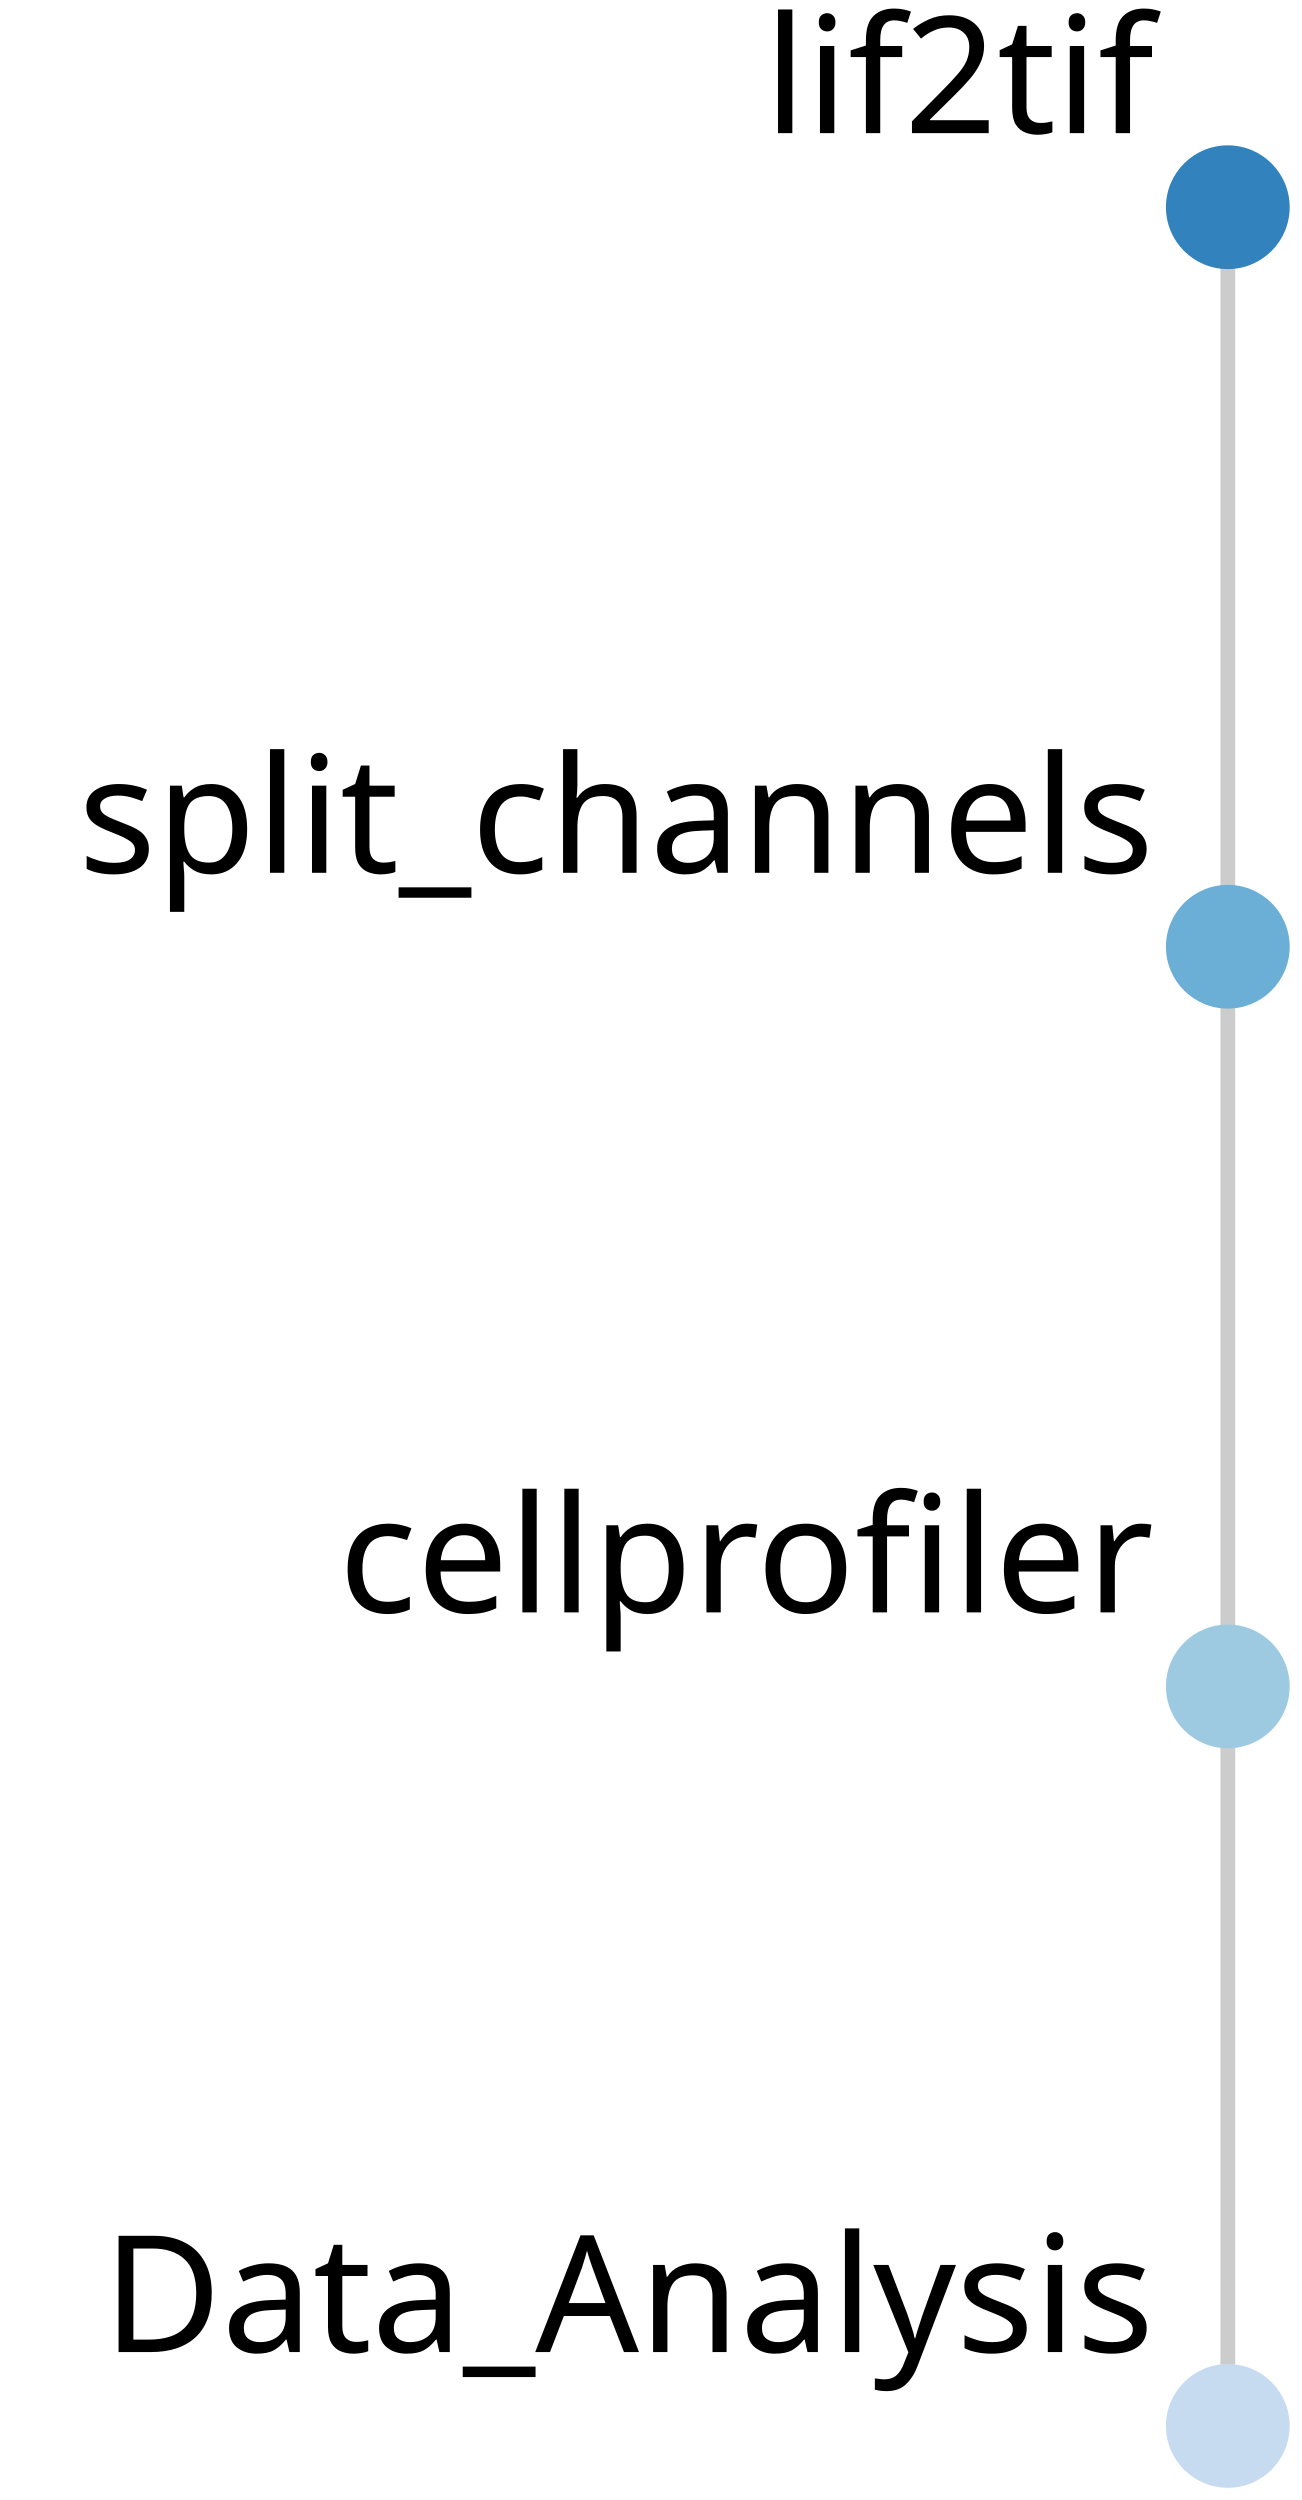
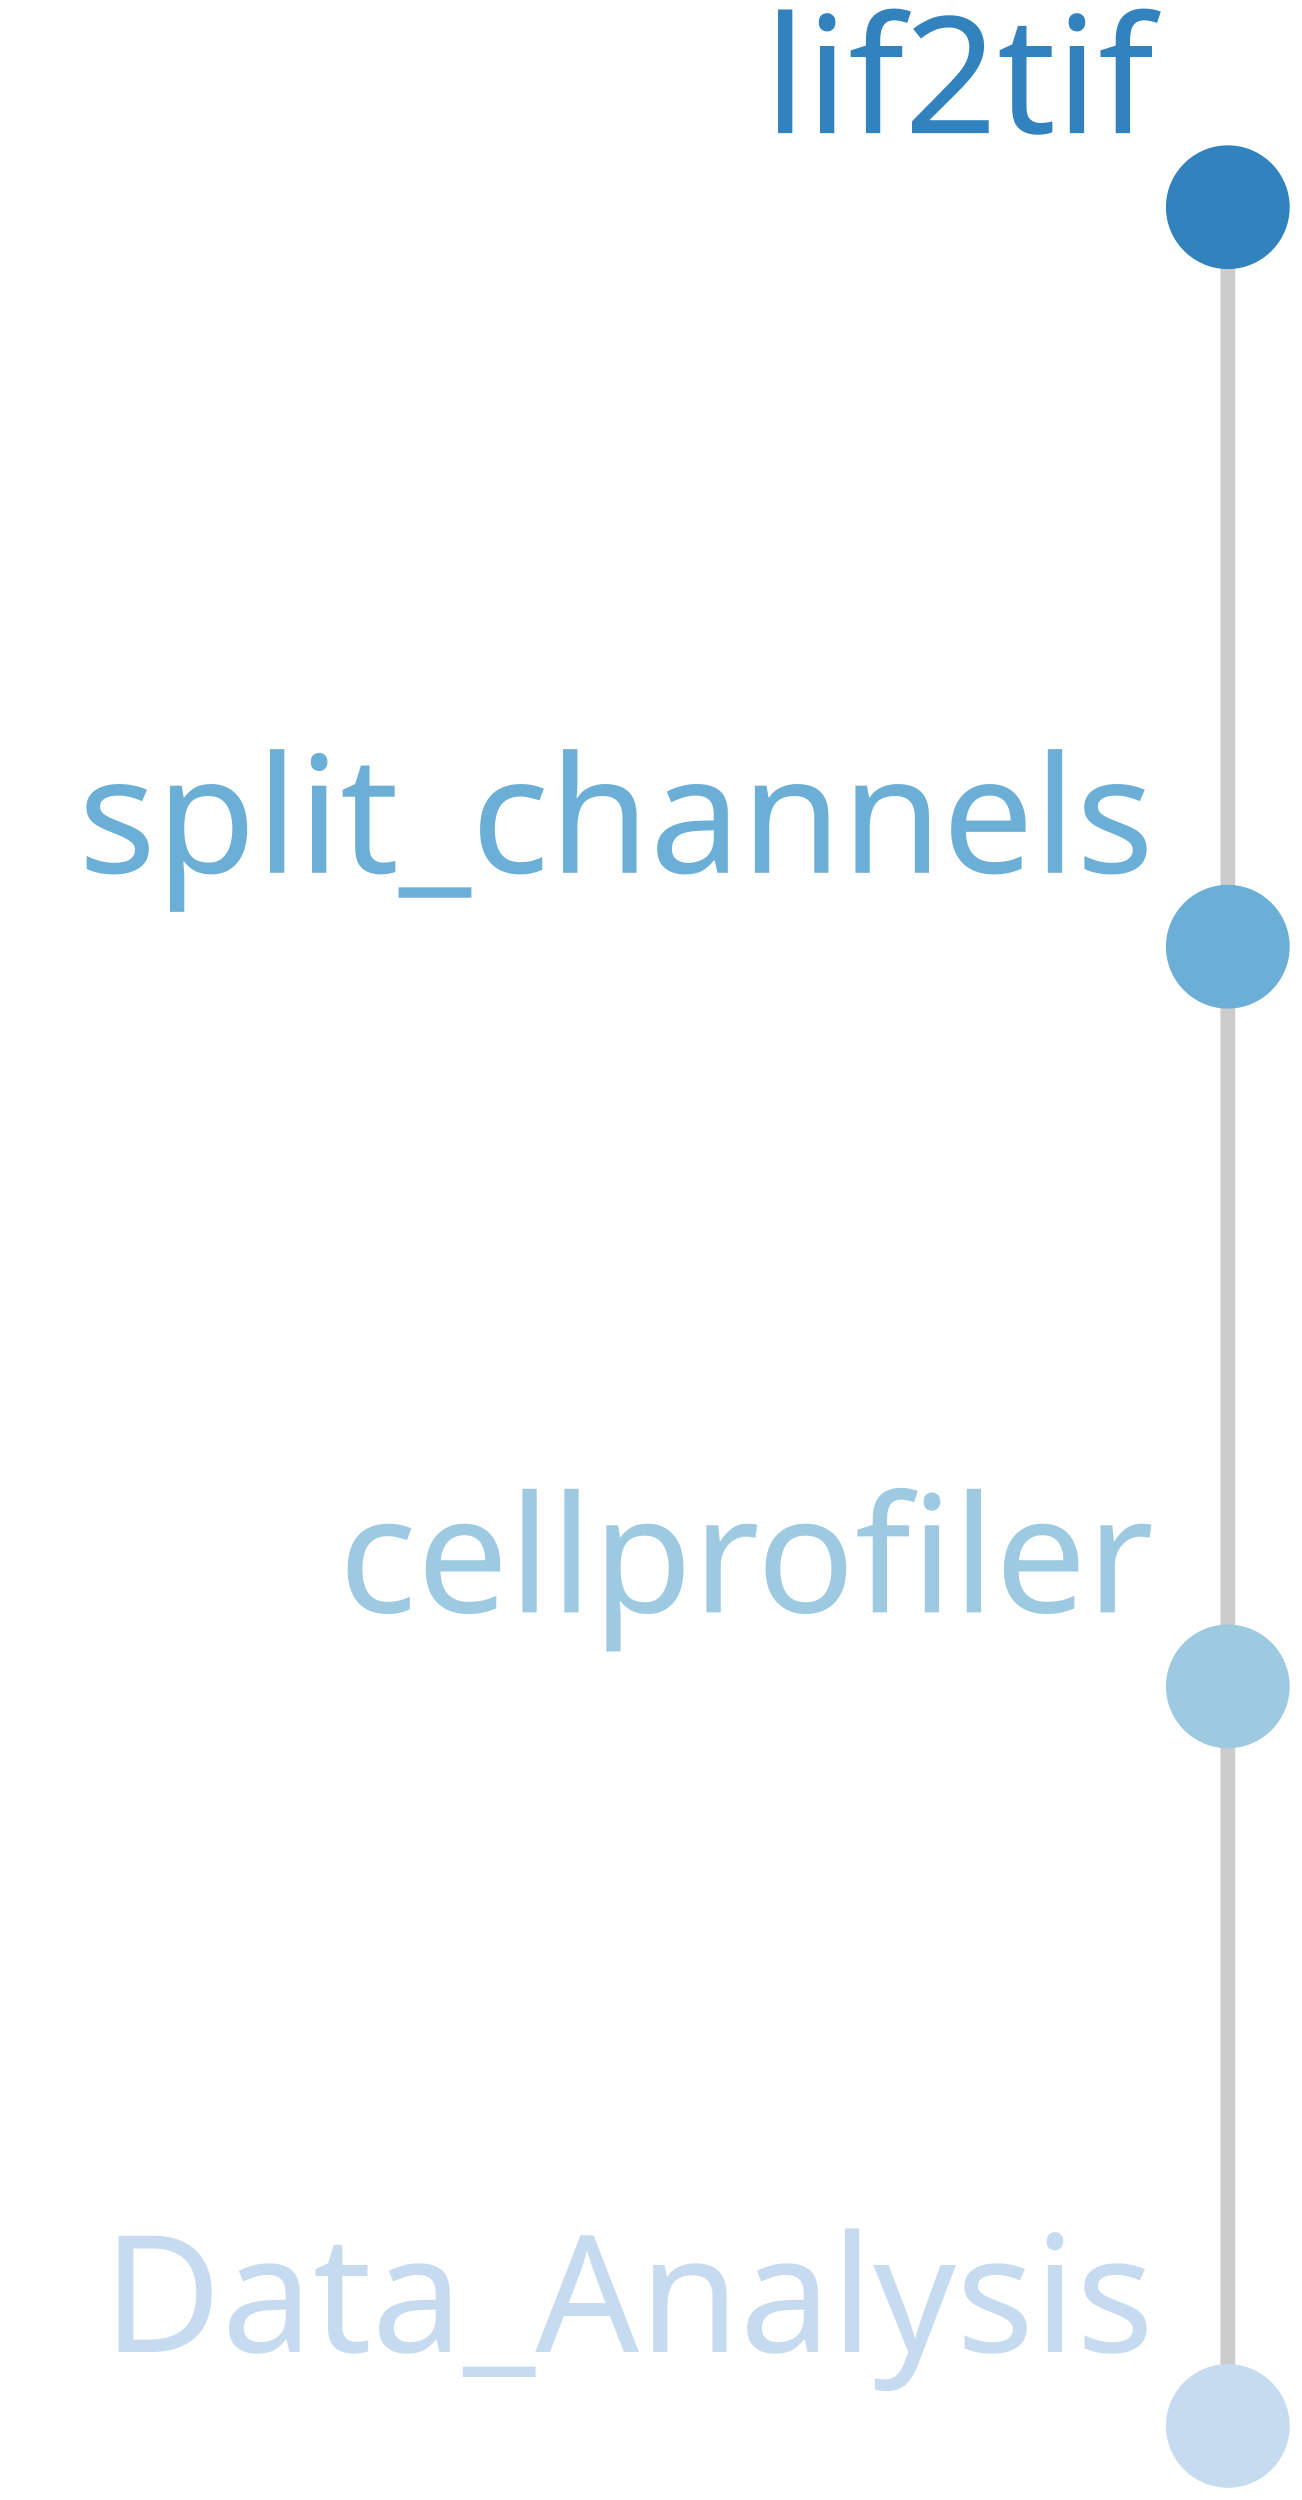
- <svg xmlns="http://www.w3.org/2000/svg" version="1.1" class="marks" width="88" height="169" viewBox="0 0 88 169">
-   <g fill="none" stroke-miterlimit="10" transform="translate(73,14)">
-     <g class="mark-group role-frame root" role="graphics-object" aria-roledescription="group mark container">
-       <g transform="translate(0,0)">
-         <path class="background" aria-hidden="true" d="M0,0h0v0h0Z" />
-         <g>
-           <g class="mark-path role-mark" role="graphics-symbol" aria-roledescription="path mark container">
-             <path transform="translate(0,0)" d="M10,0.008C10,25.004 10,25.004 10,49.999" stroke="#ccc" stroke-width="1" />
-             <path transform="translate(0,0)" d="M10,49.999C10,75 10,75 10,100.001" stroke="#ccc" stroke-width="1" />
-             <path transform="translate(0,0)" d="M10,100.001C10,124.996 10,124.996 10,149.992" stroke="#ccc" stroke-width="1" />
+ <svg xmlns="http://www.w3.org/2000/svg" version="1.1" class="marks" width="88" height="169" viewBox="0 0 88 169" id="svg15">
+   <defs id="defs15" />
+   <g fill="none" stroke-miterlimit="10" transform="translate(73,14)" id="g15">
+     <g class="mark-group role-frame root" role="graphics-object" aria-roledescription="group mark container" id="g14">
+       <g transform="translate(0,0)" id="g13">
+         <path class="background" aria-hidden="true" d="M0,0h0v0h0Z" id="path1" />
+         <g id="g12">
+           <g class="mark-path role-mark" role="graphics-symbol" aria-roledescription="path mark container" id="g4">
+             <path transform="translate(0,0)" d="M10,0.008C10,25.004 10,25.004 10,49.999" stroke="#ccc" stroke-width="1" id="path2" />
+             <path transform="translate(0,0)" d="M10,49.999C10,75 10,75 10,100.001" stroke="#ccc" stroke-width="1" id="path3" />
+             <path transform="translate(0,0)" d="M10,100.001C10,124.996 10,124.996 10,149.992" stroke="#ccc" stroke-width="1" id="path4" />
          </g>
-           <g class="mark-path role-mark" role="graphics-symbol" aria-roledescription="path mark container" />
-           <g class="mark-symbol role-mark nodes" role="graphics-symbol" aria-roledescription="symbol mark container">
-             <path transform="translate(10,0.008)" d="M4.183,0A4.183,4.183,0,1,1,-4.183,0A4.183,4.183,0,1,1,4.183,0" fill="#3182bd" />
-             <path transform="translate(10,49.999)" d="M4.183,0A4.183,4.183,0,1,1,-4.183,0A4.183,4.183,0,1,1,4.183,0" fill="#6baed6" />
-             <path transform="translate(10,100.001)" d="M4.183,0A4.183,4.183,0,1,1,-4.183,0A4.183,4.183,0,1,1,4.183,0" fill="#9ecae1" />
-             <path transform="translate(10,149.992)" d="M4.183,0A4.183,4.183,0,1,1,-4.183,0A4.183,4.183,0,1,1,4.183,0" fill="#c6dbef" />
+           <g class="mark-path role-mark" role="graphics-symbol" aria-roledescription="path mark container" id="g5" />
+           <g class="mark-symbol role-mark nodes" role="graphics-symbol" aria-roledescription="symbol mark container" id="g8">
+             <path transform="translate(10,0.008)" d="M4.183,0A4.183,4.183,0,1,1,-4.183,0A4.183,4.183,0,1,1,4.183,0" fill="#3182bd" id="path5" />
+             <path transform="translate(10,49.999)" d="M4.183,0A4.183,4.183,0,1,1,-4.183,0A4.183,4.183,0,1,1,4.183,0" fill="#6baed6" id="path6" />
+             <path transform="translate(10,100.001)" d="M4.183,0A4.183,4.183,0,1,1,-4.183,0A4.183,4.183,0,1,1,4.183,0" fill="#9ecae1" id="path7" />
+             <path transform="translate(10,149.992)" d="M4.183,0A4.183,4.183,0,1,1,-4.183,0A4.183,4.183,0,1,1,4.183,0" fill="#c6dbef" id="path8" />
          </g>
-           <g class="mark-text role-mark labels" role="graphics-object" aria-roledescription="text mark container">
-             <text text-anchor="end" transform="translate(5,-5)" font-family="sans-serif" font-size="11px" font-weight="normal" fill="black">lif2tif</text>
-             <text text-anchor="end" transform="translate(5,45)" font-family="sans-serif" font-size="11px" font-weight="normal" fill="black">split_channels</text>
-             <text text-anchor="end" transform="translate(5,95)" font-family="sans-serif" font-size="11px" font-weight="normal" fill="black">cellprofiler</text>
-             <text text-anchor="end" transform="translate(5,145)" font-family="sans-serif" font-size="11px" font-weight="normal" fill="black">Data_Analysis</text>
+           <g class="mark-text role-mark labels" role="graphics-object" aria-roledescription="text mark container" id="g11">
+             <text text-anchor="end" transform="translate(5,-5)" font-family="sans-serif" font-size="11px" font-weight="normal" fill="black" id="text8" style="display:inline;fill:#3182bd;fill-opacity:1">lif2tif</text>
+             <text text-anchor="end" transform="translate(5,45)" font-family="sans-serif" font-size="11px" font-weight="normal" fill="black" id="text9" style="fill:#6baed6;fill-opacity:1">split_channels</text>
+             <text text-anchor="end" transform="translate(5,95)" font-family="sans-serif" font-size="11px" font-weight="normal" fill="black" id="text10" style="fill:#9ecae1;fill-opacity:1">cellprofiler</text>
+             <text text-anchor="end" transform="translate(5,145)" font-family="sans-serif" font-size="11px" font-weight="normal" fill="black" id="text11" style="fill:#c6dbef;fill-opacity:1">Data_Analysis</text>
          </g>
        </g>
-         <path class="foreground" aria-hidden="true" d="" display="none" />
+         <path class="foreground" aria-hidden="true" d="" display="none" id="path12" />
      </g>
    </g>
  </g>
</svg>
